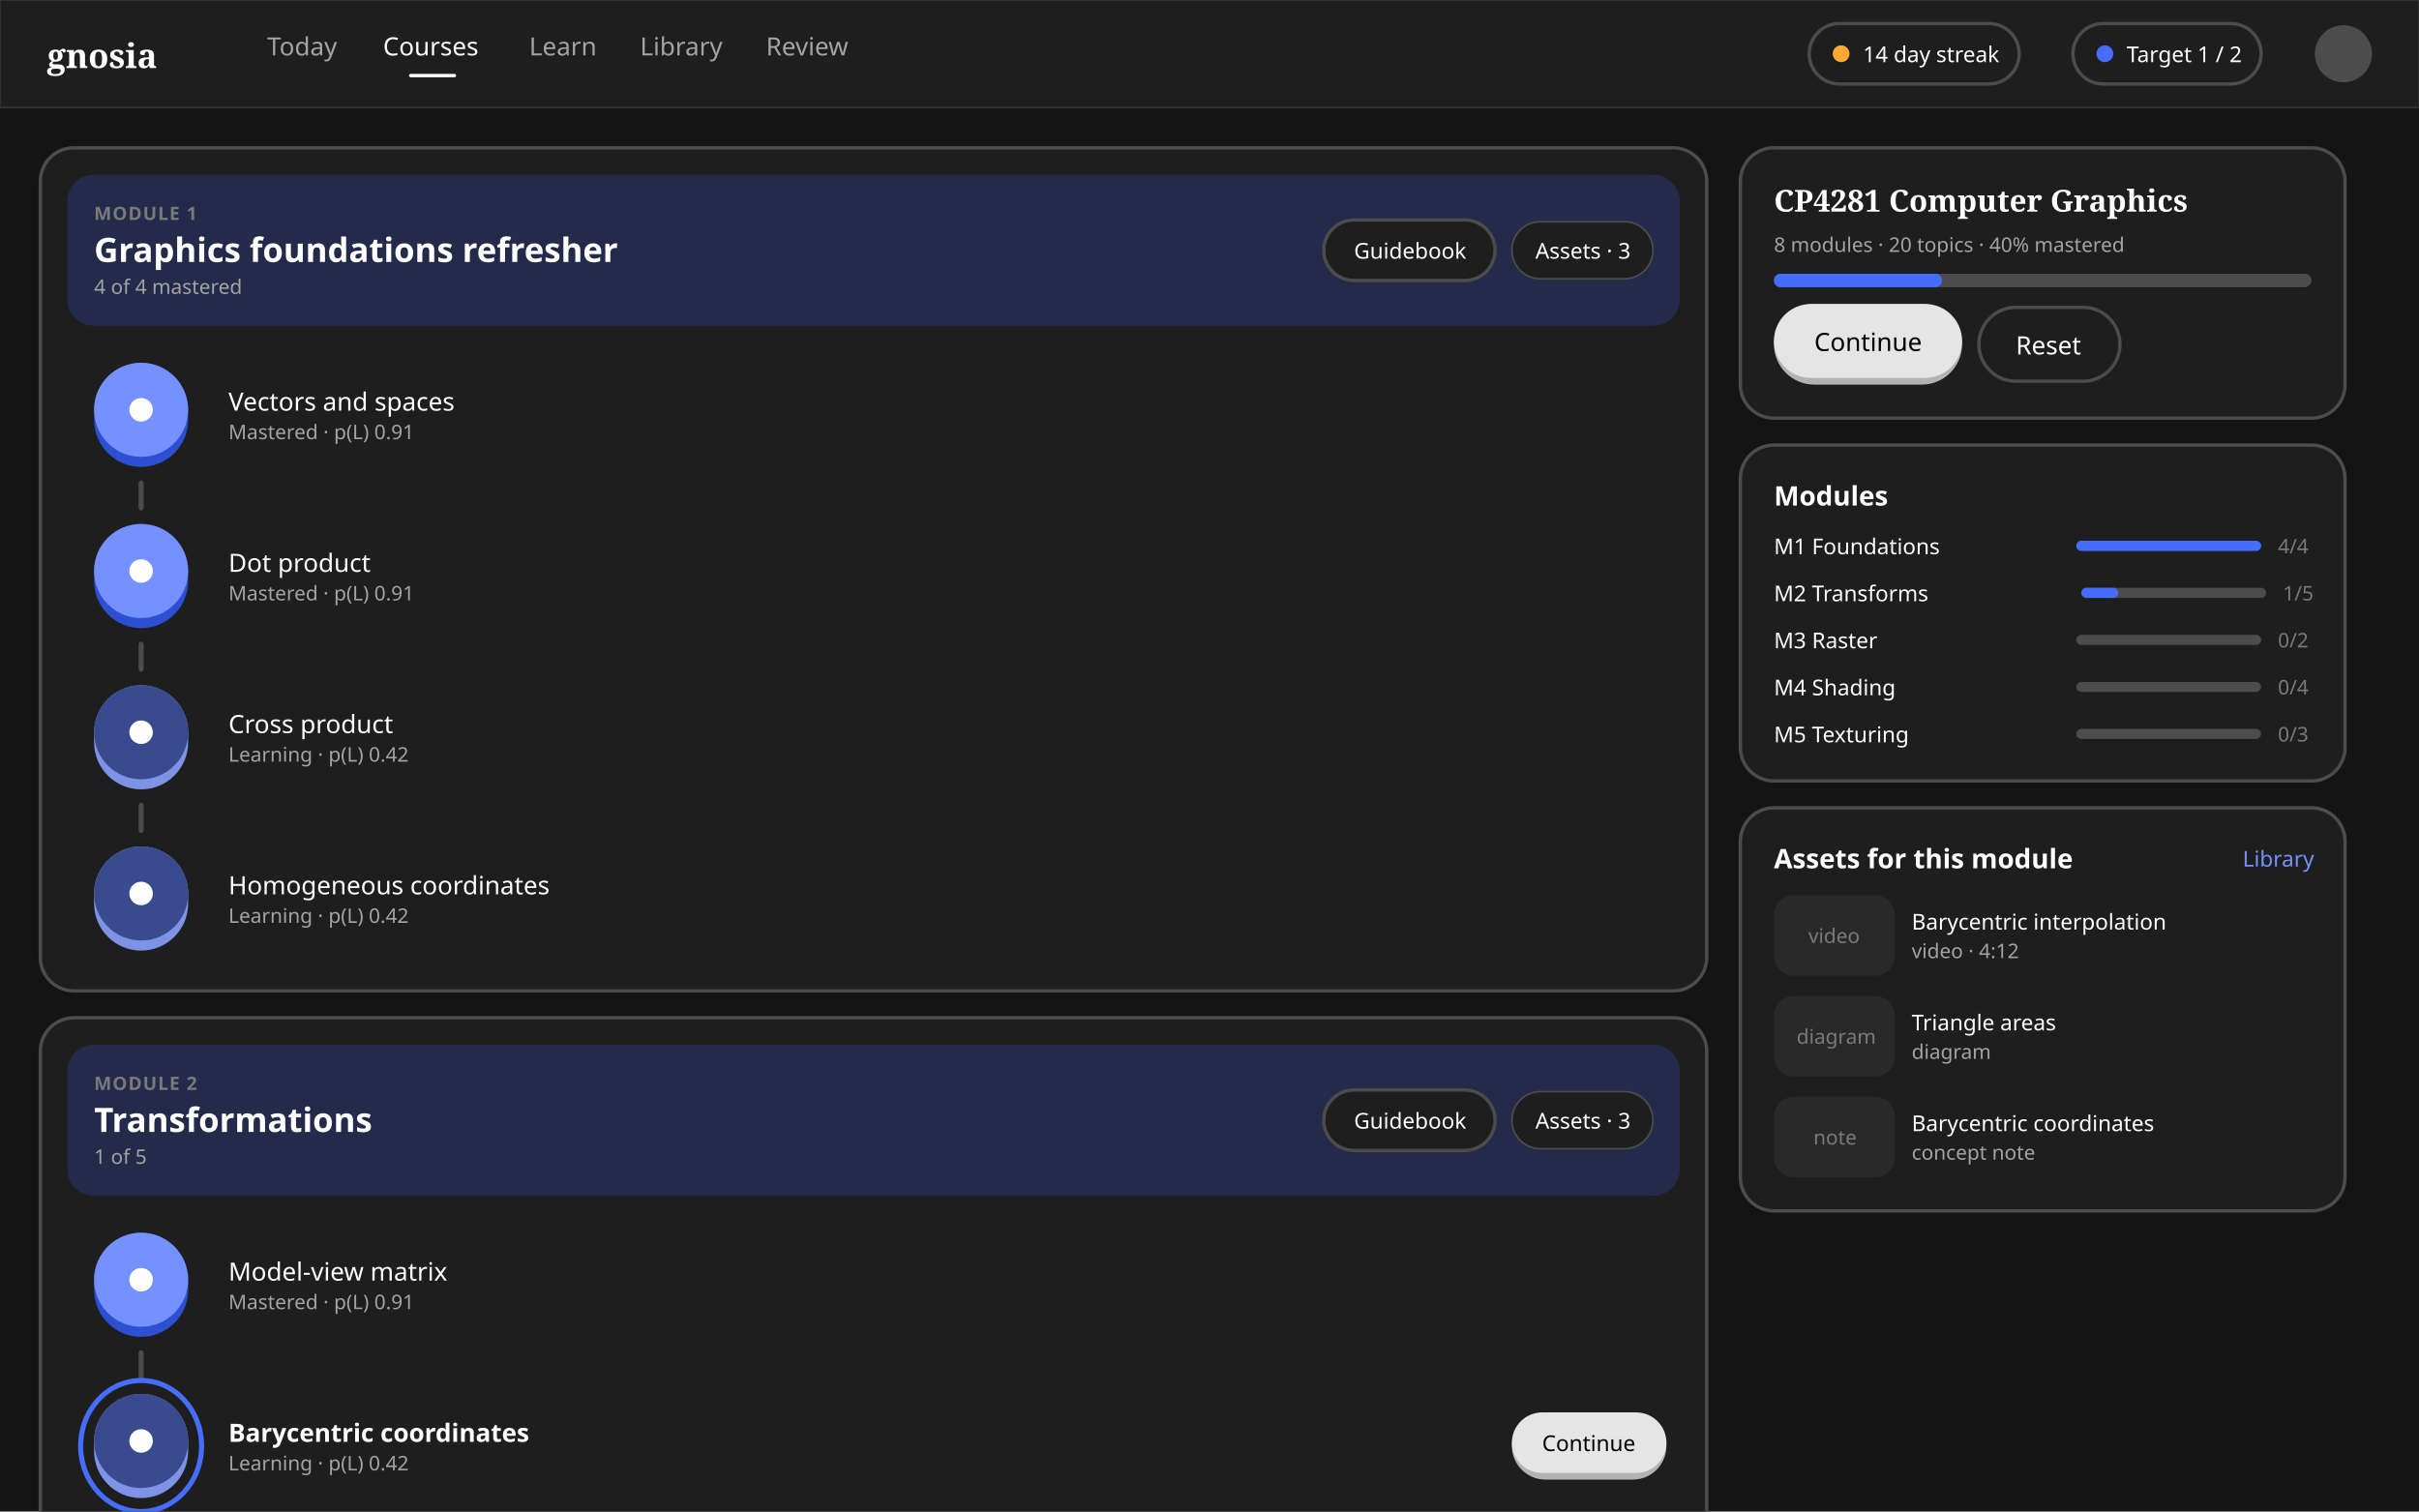
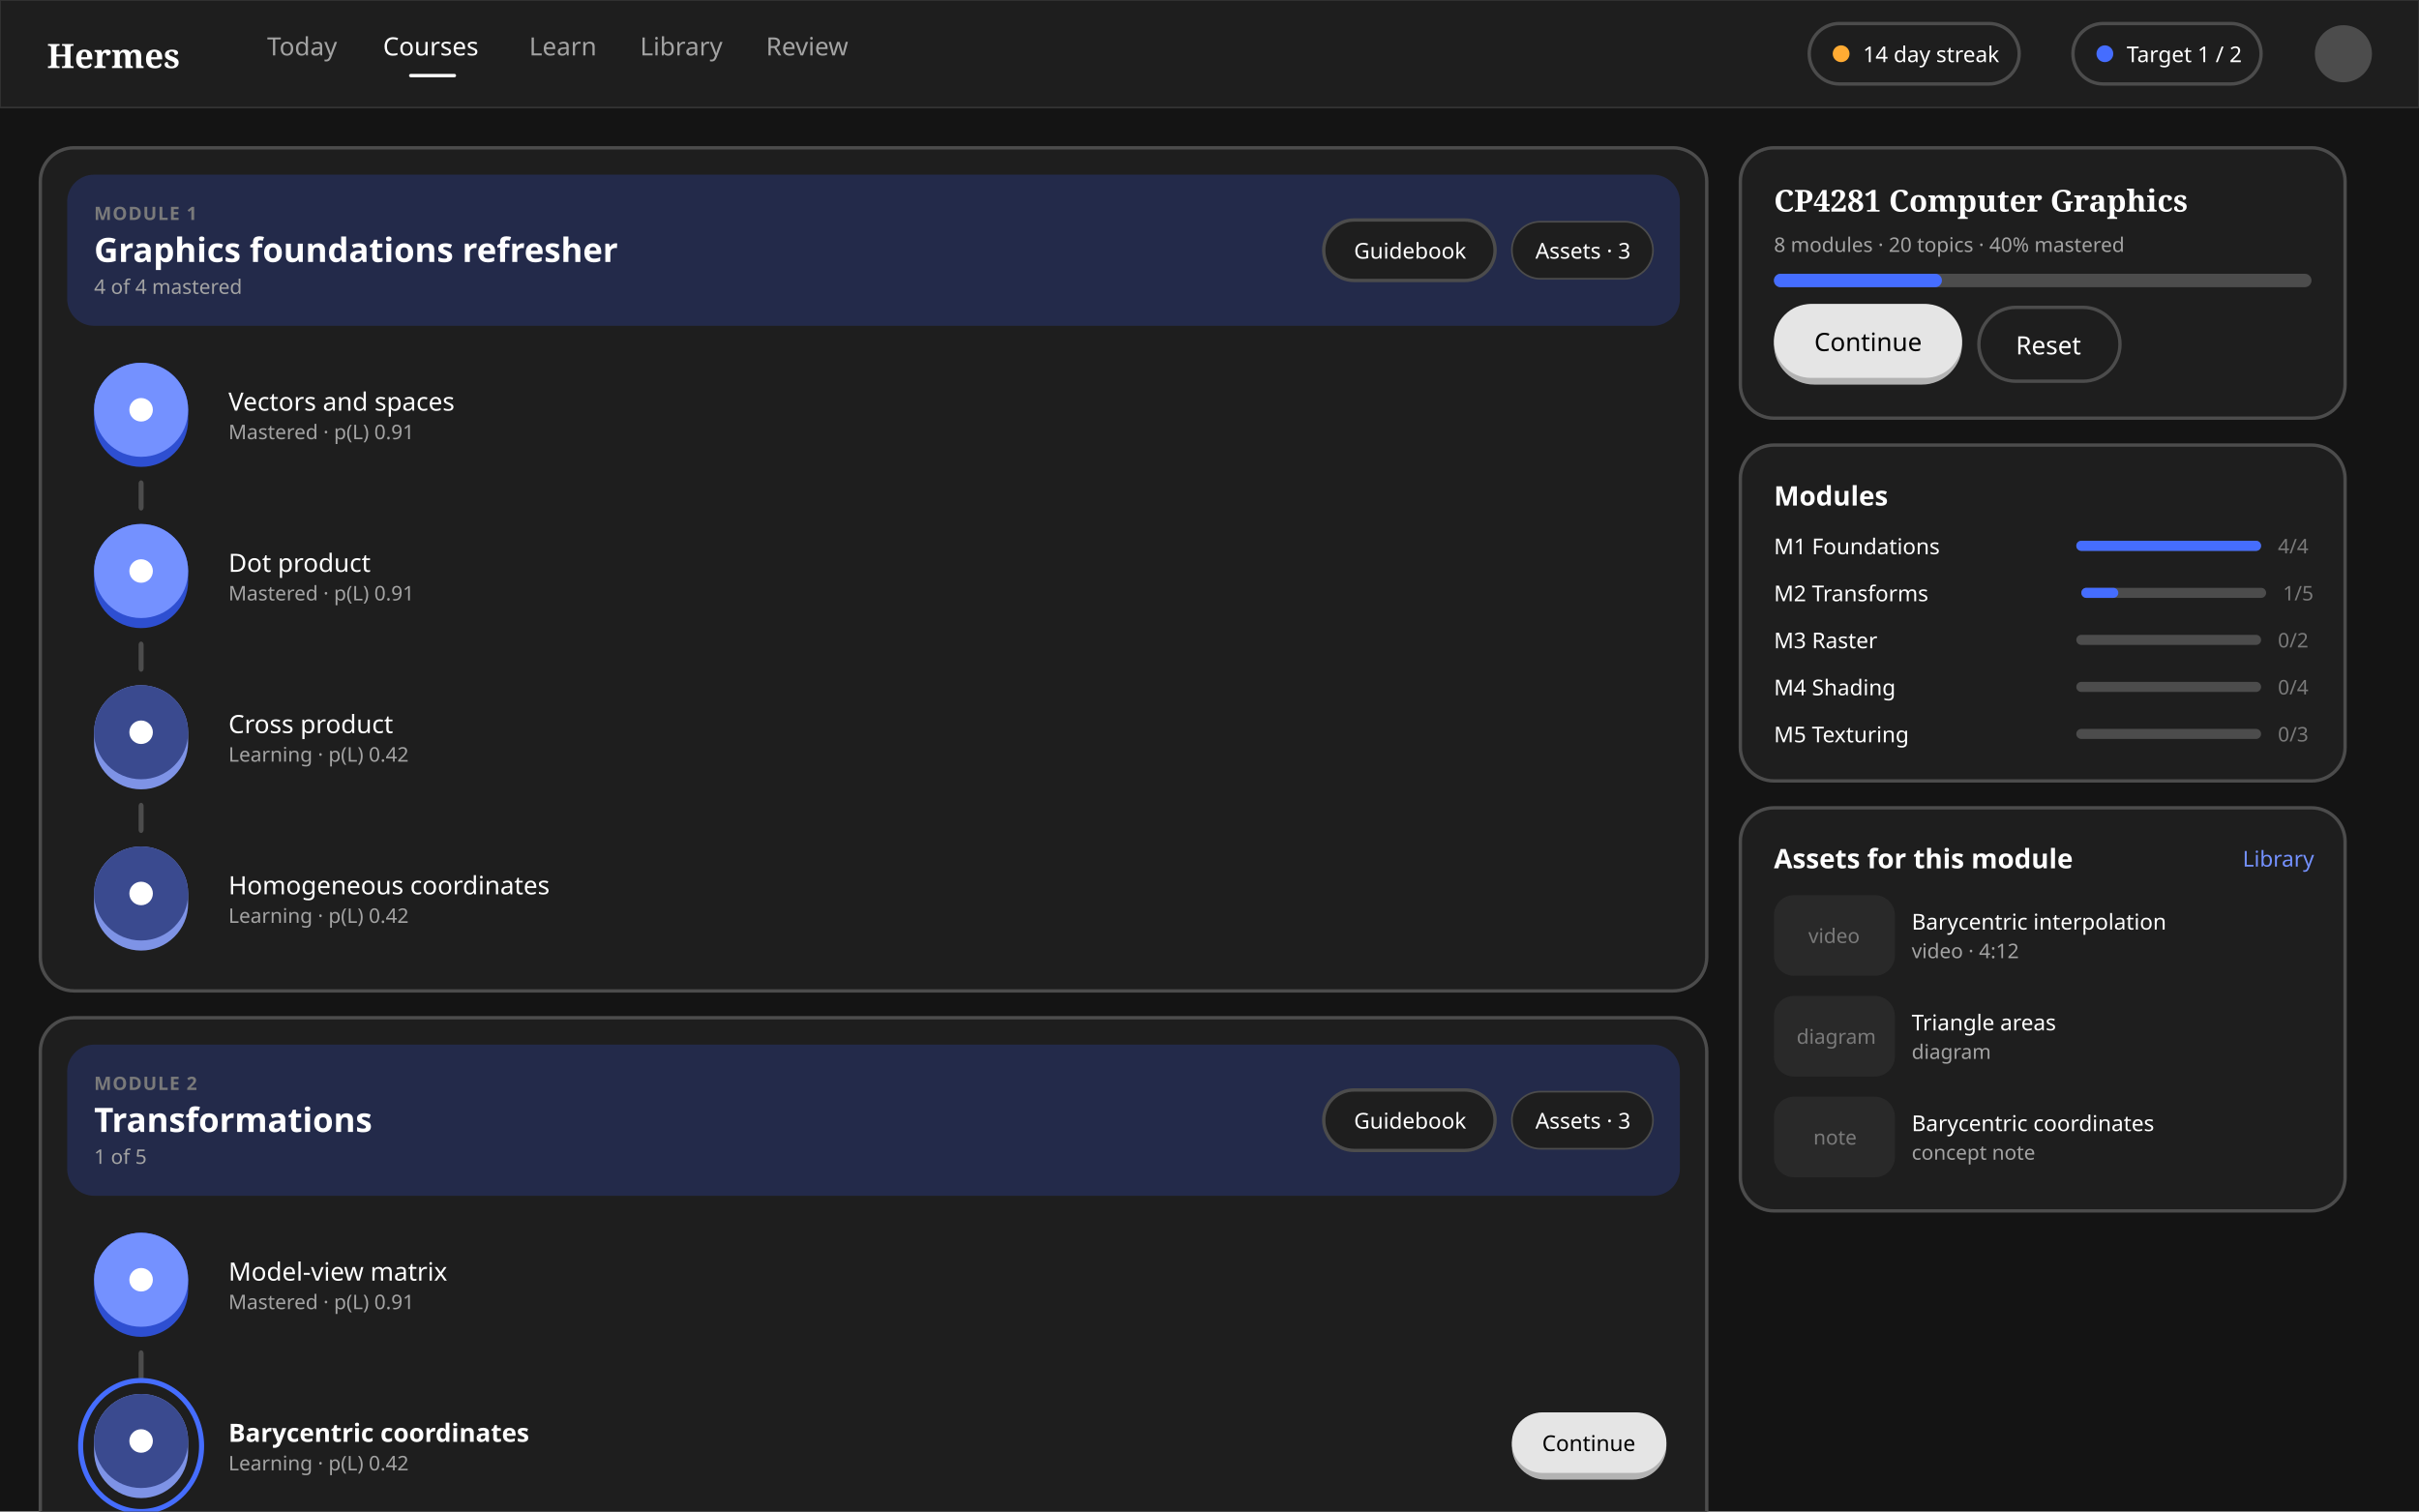
<svg xmlns="http://www.w3.org/2000/svg" width="1440" height="900" viewBox="0 0 1440 900">
  <defs>
    <clipPath id="clip0">
      <rect width="1440" height="900" />
    </clipPath>
  </defs>
  <g>
    <rect width="1440" height="900" fill="#141414" />
    <g clip-path="url(#clip0)">
      <g>
        <rect width="1440" height="64" fill="#1E1E1E" stroke="#333333" stroke-width="1" />
        <g transform="translate(28, 20.5)">
-           <text x="0" y="20" font-family="Georgia, serif" font-size="20" font-weight="700" fill="#FFFFFF">gnosia</text>
+           <text x="0" y="20" font-family="Georgia, serif" font-size="20" font-weight="700" fill="#FFFFFF">Hermes</text>
        </g>
        <g transform="translate(159, 18)">
          <g>
            <g>
              <text x="0" y="15" font-family="Figtree, Nunito, system-ui, sans-serif" font-size="15" font-weight="500" fill="#A3A3A3">Today</text>
            </g>
            <g transform="translate(6.5, 26)">
              <rect width="28" height="2" rx="1" ry="1" fill="#1E1E1E" />
            </g>
          </g>
          <g transform="translate(69, 0)">
            <g>
              <text x="0" y="15" font-family="Figtree, Nunito, system-ui, sans-serif" font-size="15" fill="#FFFFFF">Courses</text>
            </g>
            <g transform="translate(15.5, 26)">
              <rect width="28" height="2" rx="1" ry="1" fill="#FFFFFF" />
            </g>
          </g>
          <g transform="translate(156, 0)">
            <g>
              <text x="0" y="15" font-family="Figtree, Nunito, system-ui, sans-serif" font-size="15" font-weight="500" fill="#A3A3A3">Learn</text>
            </g>
            <g transform="translate(5, 26)">
              <rect width="28" height="2" rx="1" ry="1" fill="#1E1E1E" />
            </g>
          </g>
          <g transform="translate(222, 0)">
            <g>
              <text x="0" y="15" font-family="Figtree, Nunito, system-ui, sans-serif" font-size="15" font-weight="500" fill="#A3A3A3">Library</text>
            </g>
            <g transform="translate(9.5, 26)">
              <rect width="28" height="2" rx="1" ry="1" fill="#1E1E1E" />
            </g>
          </g>
          <g transform="translate(297, 0)">
            <g>
              <text x="0" y="15" font-family="Figtree, Nunito, system-ui, sans-serif" font-size="15" font-weight="500" fill="#A3A3A3">Review</text>
            </g>
            <g transform="translate(10.5, 26)">
              <rect width="28" height="2" rx="1" ry="1" fill="#1E1E1E" />
            </g>
          </g>
        </g>
        <g transform="translate(537, 32)" />
        <g transform="translate(1077, 14)">
          <rect width="125" height="36" rx="18" ry="18" fill="#1E1E1E" stroke="#4C4C4C" stroke-width="2" />
          <g transform="translate(14, 13)">
            <ellipse cx="5" cy="5" rx="5" ry="5" fill="#FFAB33" />
          </g>
          <g transform="translate(32, 10)">
            <text x="0" y="13" font-family="Figtree, Nunito, system-ui, sans-serif" font-size="13" fill="#FFFFFF">14 day streak</text>
          </g>
        </g>
        <g transform="translate(1234, 14)">
          <rect width="112" height="36" rx="18" ry="18" fill="#1E1E1E" stroke="#4C4C4C" stroke-width="2" />
          <g transform="translate(14, 13)">
            <ellipse cx="5" cy="5" rx="5" ry="5" fill="#456DFF" />
          </g>
          <g transform="translate(32, 10)">
            <text x="0" y="13" font-family="Figtree, Nunito, system-ui, sans-serif" font-size="13" fill="#FFFFFF">Target 1 / 2</text>
          </g>
        </g>
        <g transform="translate(1378, 15)">
          <ellipse cx="17" cy="17" rx="17" ry="17" fill="#4C4C4C" />
        </g>
      </g>
      <g transform="translate(0, 64)">
        <g transform="translate(24, 24)">
          <g>
            <g>
              <rect width="992" height="502" rx="20" ry="20" fill="#1E1E1E" stroke="#4C4C4C" stroke-width="2" />
              <g transform="translate(16, 16)">
                <rect width="960" height="90" rx="16" ry="16" fill="#232A4A" />
                <g transform="translate(16, 16)">
                  <g>
                    <text x="0" y="11" font-family="Figtree, Nunito, system-ui, sans-serif" font-size="11" font-weight="700" fill="#7A7A7A" letter-spacing="0.6">MODULE 1</text>
                  </g>
                  <g transform="translate(0, 16)">
                    <text x="0" y="20" font-family="Figtree, Nunito, system-ui, sans-serif" font-size="20" font-weight="700" fill="#FFFFFF">Graphics foundations refresher</text>
                  </g>
                  <g transform="translate(0, 43)">
                    <text x="0" y="12" font-family="Figtree, Nunito, system-ui, sans-serif" font-size="12" fill="#A3A3A3">4 of 4 mastered</text>
                  </g>
                </g>
                <g transform="translate(748, 27)">
                  <rect width="102" height="36" rx="18" ry="18" fill="#1E1E1E" stroke="#4C4C4C" stroke-width="2" />
                  <g transform="translate(18, 10)">
                    <text x="0" y="13" font-family="Figtree, Nunito, system-ui, sans-serif" font-size="13" fill="#FFFFFF">Guidebook</text>
                  </g>
                </g>
                <g transform="translate(860, 28)">
                  <rect width="84" height="34" rx="17" ry="17" fill="#1E1E1E" stroke="#4C4C4C" stroke-width="1" />
                  <g transform="translate(14, 9)">
                    <text x="0" y="13" font-family="Figtree, Nunito, system-ui, sans-serif" font-size="13" font-weight="500" fill="#FFFFFF">Assets · 3</text>
                  </g>
                </g>
              </g>
              <g transform="translate(16, 120)">
                <g transform="translate(8, 0)">
                  <g>
                    <g transform="translate(8, 8)">
                      <rect width="56" height="62" rx="28" ry="28" fill="#2E4FD1" />
                      <g>
                        <rect width="56" height="56" rx="28" ry="28" fill="#7491FF" />
                        <g transform="translate(21, 21)">
                          <ellipse cx="7" cy="7" rx="7" ry="7" fill="#FFFFFF" />
                        </g>
                      </g>
                    </g>
                    <g transform="translate(88, 21.5)">
                      <g>
                        <text x="0" y="15" font-family="Figtree, Nunito, system-ui, sans-serif" font-size="15" font-weight="500" fill="#FFFFFF">Vectors and spaces</text>
                      </g>
                      <g transform="translate(0, 20)">
                        <text x="0" y="12" font-family="Figtree, Nunito, system-ui, sans-serif" font-size="12" fill="#A3A3A3">Mastered · p(L) 0.91</text>
                      </g>
                    </g>
                  </g>
                  <g transform="translate(0, 78)">
                    <g transform="translate(34.5, 0)">
                      <rect width="3" height="18" rx="2" ry="2" fill="#4C4C4C" />
                    </g>
                  </g>
                </g>
                <g transform="translate(8, 96)">
                  <g>
                    <g transform="translate(8, 8)">
                      <rect width="56" height="62" rx="28" ry="28" fill="#2E4FD1" />
                      <g>
                        <rect width="56" height="56" rx="28" ry="28" fill="#7491FF" />
                        <g transform="translate(21, 21)">
                          <ellipse cx="7" cy="7" rx="7" ry="7" fill="#FFFFFF" />
                        </g>
                      </g>
                    </g>
                    <g transform="translate(88, 21.5)">
                      <g>
                        <text x="0" y="15" font-family="Figtree, Nunito, system-ui, sans-serif" font-size="15" font-weight="500" fill="#FFFFFF">Dot product</text>
                      </g>
                      <g transform="translate(0, 20)">
                        <text x="0" y="12" font-family="Figtree, Nunito, system-ui, sans-serif" font-size="12" fill="#A3A3A3">Mastered · p(L) 0.91</text>
                      </g>
                    </g>
                  </g>
                  <g transform="translate(0, 78)">
                    <g transform="translate(34.5, 0)">
                      <rect width="3" height="18" rx="2" ry="2" fill="#4C4C4C" />
                    </g>
                  </g>
                </g>
                <g transform="translate(8, 192)">
                  <g>
                    <g transform="translate(8, 8)">
                      <rect width="56" height="62" rx="28" ry="28" fill="#7E93E6" />
                      <g>
                        <rect width="56" height="56" rx="28" ry="28" fill="#3A4A8F" />
                        <g transform="translate(21, 21)">
                          <ellipse cx="7" cy="7" rx="7" ry="7" fill="#FFFFFF" />
                        </g>
                      </g>
                    </g>
                    <g transform="translate(88, 21.5)">
                      <g>
                        <text x="0" y="15" font-family="Figtree, Nunito, system-ui, sans-serif" font-size="15" font-weight="500" fill="#FFFFFF">Cross product</text>
                      </g>
                      <g transform="translate(0, 20)">
                        <text x="0" y="12" font-family="Figtree, Nunito, system-ui, sans-serif" font-size="12" fill="#A3A3A3">Learning · p(L) 0.42</text>
                      </g>
                    </g>
                  </g>
                  <g transform="translate(0, 78)">
                    <g transform="translate(34.5, 0)">
                      <rect width="3" height="18" rx="2" ry="2" fill="#4C4C4C" />
                    </g>
                  </g>
                </g>
                <g transform="translate(8, 288)">
                  <g>
                    <g transform="translate(8, 8)">
                      <rect width="56" height="62" rx="28" ry="28" fill="#7E93E6" />
                      <g>
                        <rect width="56" height="56" rx="28" ry="28" fill="#3A4A8F" />
                        <g transform="translate(21, 21)">
                          <ellipse cx="7" cy="7" rx="7" ry="7" fill="#FFFFFF" />
                        </g>
                      </g>
                    </g>
                    <g transform="translate(88, 21.5)">
                      <g>
                        <text x="0" y="15" font-family="Figtree, Nunito, system-ui, sans-serif" font-size="15" font-weight="500" fill="#FFFFFF">Homogeneous coordinates</text>
                      </g>
                      <g transform="translate(0, 20)">
                        <text x="0" y="12" font-family="Figtree, Nunito, system-ui, sans-serif" font-size="12" fill="#A3A3A3">Learning · p(L) 0.42</text>
                      </g>
                    </g>
                  </g>
                </g>
              </g>
            </g>
            <g transform="translate(0, 518)">
              <rect width="992" height="502" rx="20" ry="20" fill="#1E1E1E" stroke="#4C4C4C" stroke-width="2" />
              <g transform="translate(16, 16)">
                <rect width="960" height="90" rx="16" ry="16" fill="#232A4A" />
                <g transform="translate(16, 16)">
                  <g>
                    <text x="0" y="11" font-family="Figtree, Nunito, system-ui, sans-serif" font-size="11" font-weight="700" fill="#7A7A7A" letter-spacing="0.6">MODULE 2</text>
                  </g>
                  <g transform="translate(0, 16)">
                    <text x="0" y="20" font-family="Figtree, Nunito, system-ui, sans-serif" font-size="20" font-weight="700" fill="#FFFFFF">Transformations</text>
                  </g>
                  <g transform="translate(0, 43)">
                    <text x="0" y="12" font-family="Figtree, Nunito, system-ui, sans-serif" font-size="12" fill="#A3A3A3">1 of 5</text>
                  </g>
                </g>
                <g transform="translate(748, 27)">
                  <rect width="102" height="36" rx="18" ry="18" fill="#1E1E1E" stroke="#4C4C4C" stroke-width="2" />
                  <g transform="translate(18, 10)">
                    <text x="0" y="13" font-family="Figtree, Nunito, system-ui, sans-serif" font-size="13" fill="#FFFFFF">Guidebook</text>
                  </g>
                </g>
                <g transform="translate(860, 28)">
                  <rect width="84" height="34" rx="17" ry="17" fill="#1E1E1E" stroke="#4C4C4C" stroke-width="1" />
                  <g transform="translate(14, 9)">
                    <text x="0" y="13" font-family="Figtree, Nunito, system-ui, sans-serif" font-size="13" font-weight="500" fill="#FFFFFF">Assets · 3</text>
                  </g>
                </g>
              </g>
              <g transform="translate(16, 120)">
                <g transform="translate(8, 0)">
                  <g>
                    <g transform="translate(8, 8)">
                      <rect width="56" height="62" rx="28" ry="28" fill="#2E4FD1" />
                      <g>
                        <rect width="56" height="56" rx="28" ry="28" fill="#7491FF" />
                        <g transform="translate(21, 21)">
                          <ellipse cx="7" cy="7" rx="7" ry="7" fill="#FFFFFF" />
                        </g>
                      </g>
                    </g>
                    <g transform="translate(88, 21.5)">
                      <g>
                        <text x="0" y="15" font-family="Figtree, Nunito, system-ui, sans-serif" font-size="15" font-weight="500" fill="#FFFFFF">Model-view matrix</text>
                      </g>
                      <g transform="translate(0, 20)">
                        <text x="0" y="12" font-family="Figtree, Nunito, system-ui, sans-serif" font-size="12" fill="#A3A3A3">Mastered · p(L) 0.91</text>
                      </g>
                    </g>
                  </g>
                  <g transform="translate(0, 78)">
                    <g transform="translate(34.5, 0)">
                      <rect width="3" height="18" rx="2" ry="2" fill="#4C4C4C" />
                    </g>
                  </g>
                </g>
                <g transform="translate(8, 96)">
                  <g>
                    <g>
                      <rect width="72" height="78" rx="39" ry="39" fill="none" stroke="#456DFF" stroke-width="3" />
                      <g transform="translate(8, 8)">
                        <rect width="56" height="62" rx="28" ry="28" fill="#7E93E6" />
                        <g>
                          <rect width="56" height="56" rx="28" ry="28" fill="#3A4A8F" />
                          <g transform="translate(21, 21)">
                            <ellipse cx="7" cy="7" rx="7" ry="7" fill="#FFFFFF" />
                          </g>
                        </g>
                      </g>
                    </g>
                    <g transform="translate(88, 21.5)">
                      <g>
                        <text x="0" y="15" font-family="Figtree, Nunito, system-ui, sans-serif" font-size="15" font-weight="700" fill="#FFFFFF">Barycentric coordinates</text>
                      </g>
                      <g transform="translate(0, 20)">
                        <text x="0" y="12" font-family="Figtree, Nunito, system-ui, sans-serif" font-size="12" fill="#A3A3A3">Learning · p(L) 0.42</text>
                      </g>
                    </g>
                    <g transform="translate(852, 19)">
                      <rect width="92" height="40" rx="20" ry="20" fill="#B3B3B3" />
                      <g>
                        <rect width="92" height="36" rx="18" ry="18" fill="#E5E5E5" />
                        <g transform="translate(18, 10)">
                          <text x="0" y="13" font-family="Figtree, Nunito, system-ui, sans-serif" font-size="13" fill="#000000">Continue</text>
                        </g>
                      </g>
                    </g>
                  </g>
                  <g transform="translate(0, 78)">
                    <g transform="translate(34.5, 0)">
                      <rect width="3" height="18" rx="2" ry="2" fill="#4C4C4C" />
                    </g>
                  </g>
                </g>
                <g transform="translate(8, 192)">
                  <g>
                    <g transform="translate(8, 8)">
                      <rect width="56" height="62" rx="28" ry="28" fill="#0F0F0F" />
                      <g>
                        <rect width="56" height="56" rx="28" ry="28" fill="#4C4C4C" />
                        <g transform="translate(21, 21)">
                          <ellipse cx="7" cy="7" rx="7" ry="7" fill="#7A7A7A" />
                        </g>
                      </g>
                    </g>
                    <g transform="translate(88, 21.5)">
                      <g>
                        <text x="0" y="15" font-family="Figtree, Nunito, system-ui, sans-serif" font-size="15" font-weight="500" fill="#FFFFFF">Perspective divide</text>
                      </g>
                      <g transform="translate(0, 20)">
                        <text x="0" y="12" font-family="Figtree, Nunito, system-ui, sans-serif" font-size="12" fill="#A3A3A3">Not started</text>
                      </g>
                    </g>
                  </g>
                  <g transform="translate(0, 78)">
                    <g transform="translate(34.5, 0)">
                      <rect width="3" height="18" rx="2" ry="2" fill="#4C4C4C" />
                    </g>
                  </g>
                </g>
                <g transform="translate(8, 288)">
                  <g>
                    <g transform="translate(8, 8)">
                      <rect width="56" height="62" rx="28" ry="28" fill="#0F0F0F" />
                      <g>
                        <rect width="56" height="56" rx="28" ry="28" fill="#4C4C4C" />
                        <g transform="translate(21, 21)">
                          <ellipse cx="7" cy="7" rx="7" ry="7" fill="#7A7A7A" />
                        </g>
                      </g>
                    </g>
                    <g transform="translate(88, 21.5)">
                      <g>
                        <text x="0" y="15" font-family="Figtree, Nunito, system-ui, sans-serif" font-size="15" font-weight="500" fill="#FFFFFF">Viewport mapping</text>
                      </g>
                      <g transform="translate(0, 20)">
                        <text x="0" y="12" font-family="Figtree, Nunito, system-ui, sans-serif" font-size="12" fill="#A3A3A3">Not started</text>
                      </g>
                    </g>
                  </g>
                </g>
              </g>
            </g>
            <g transform="translate(0, 1036)">
              <rect width="992" height="310" rx="20" ry="20" fill="#1E1E1E" stroke="#4C4C4C" stroke-width="2" />
              <g transform="translate(16, 16)">
                <rect width="960" height="90" rx="16" ry="16" fill="#292929" />
                <g transform="translate(16, 16)">
                  <g>
                    <text x="0" y="11" font-family="Figtree, Nunito, system-ui, sans-serif" font-size="11" font-weight="700" fill="#7A7A7A" letter-spacing="0.6">MODULE 3</text>
                  </g>
                  <g transform="translate(0, 16)">
                    <text x="0" y="20" font-family="Figtree, Nunito, system-ui, sans-serif" font-size="20" font-weight="700" fill="#FFFFFF">Rasterisation</text>
                  </g>
                  <g transform="translate(0, 43)">
                    <text x="0" y="12" font-family="Figtree, Nunito, system-ui, sans-serif" font-size="12" fill="#A3A3A3">locked until Module 2</text>
                  </g>
                </g>
                <g transform="translate(748, 27)">
                  <rect width="102" height="36" rx="18" ry="18" fill="#1E1E1E" stroke="#4C4C4C" stroke-width="2" />
                  <g transform="translate(18, 10)">
                    <text x="0" y="13" font-family="Figtree, Nunito, system-ui, sans-serif" font-size="13" fill="#FFFFFF">Guidebook</text>
                  </g>
                </g>
                <g transform="translate(860, 28)">
                  <rect width="84" height="34" rx="17" ry="17" fill="#1E1E1E" stroke="#4C4C4C" stroke-width="1" />
                  <g transform="translate(14, 9)">
                    <text x="0" y="13" font-family="Figtree, Nunito, system-ui, sans-serif" font-size="13" font-weight="500" fill="#FFFFFF">Assets · 3</text>
                  </g>
                </g>
              </g>
              <g transform="translate(16, 120)">
                <g transform="translate(8, 0)">
                  <g>
                    <g transform="translate(8, 8)">
                      <rect width="56" height="62" rx="28" ry="28" fill="#0F0F0F" />
                      <g>
                        <rect width="56" height="56" rx="28" ry="28" fill="#4C4C4C" />
                        <g transform="translate(21, 21)">
                          <ellipse cx="7" cy="7" rx="7" ry="7" fill="#7A7A7A" />
                        </g>
                      </g>
                    </g>
                    <g transform="translate(88, 21.5)">
                      <g>
                        <text x="0" y="15" font-family="Figtree, Nunito, system-ui, sans-serif" font-size="15" font-weight="500" fill="#FFFFFF">Scan conversion</text>
                      </g>
                      <g transform="translate(0, 20)">
                        <text x="0" y="12" font-family="Figtree, Nunito, system-ui, sans-serif" font-size="12" fill="#A3A3A3">Not started</text>
                      </g>
                    </g>
                  </g>
                  <g transform="translate(0, 78)">
                    <g transform="translate(34.5, 0)">
                      <rect width="3" height="18" rx="2" ry="2" fill="#4C4C4C" />
                    </g>
                  </g>
                </g>
                <g transform="translate(8, 96)">
                  <g>
                    <g transform="translate(8, 8)">
                      <rect width="56" height="62" rx="28" ry="28" fill="#0F0F0F" />
                      <g>
                        <rect width="56" height="56" rx="28" ry="28" fill="#4C4C4C" />
                        <g transform="translate(21, 21)">
                          <ellipse cx="7" cy="7" rx="7" ry="7" fill="#7A7A7A" />
                        </g>
                      </g>
                    </g>
                    <g transform="translate(88, 21.5)">
                      <g>
                        <text x="0" y="15" font-family="Figtree, Nunito, system-ui, sans-serif" font-size="15" font-weight="500" fill="#FFFFFF">Z-buffer</text>
                      </g>
                      <g transform="translate(0, 20)">
                        <text x="0" y="12" font-family="Figtree, Nunito, system-ui, sans-serif" font-size="12" fill="#A3A3A3">Not started</text>
                      </g>
                    </g>
                  </g>
                </g>
              </g>
            </g>
          </g>
        </g>
        <g transform="translate(1036, 24)">
          <g>
            <rect width="360" height="161" rx="20" ry="20" fill="#1E1E1E" stroke="#4C4C4C" stroke-width="2" />
            <g transform="translate(20, 20)">
              <text x="0" y="18" font-family="Georgia, serif" font-size="18" font-weight="700" fill="#FFFFFF">CP4281 Computer Graphics</text>
            </g>
            <g transform="translate(20, 50)">
              <text x="0" y="12" font-family="Figtree, Nunito, system-ui, sans-serif" font-size="12" fill="#A3A3A3">8 modules · 20 topics · 40% mastered</text>
            </g>
            <g transform="translate(20, 75)">
              <rect width="320" height="8" rx="4" ry="4" fill="#4C4C4C" />
              <rect width="100" height="8" rx="4" ry="4" fill="#456DFF" />
            </g>
            <g transform="translate(20, 93)">
              <g>
                <rect width="112" height="48" rx="24" ry="24" fill="#B3B3B3" />
                <g>
                  <rect width="112" height="44" rx="22" ry="22" fill="#E5E5E5" />
                  <g transform="translate(24, 13)">
                    <text x="0" y="15" font-family="Figtree, Nunito, system-ui, sans-serif" font-size="15" fill="#000000">Continue</text>
                  </g>
                </g>
              </g>
              <g transform="translate(122, 2)">
                <rect width="84" height="44" rx="22" ry="22" fill="#1E1E1E" stroke="#4C4C4C" stroke-width="2" />
                <g transform="translate(22, 13)">
                  <text x="0" y="15" font-family="Figtree, Nunito, system-ui, sans-serif" font-size="15" fill="#FFFFFF">Reset</text>
                </g>
              </g>
            </g>
          </g>
          <g transform="translate(0, 177)">
            <rect width="360" height="200" rx="20" ry="20" fill="#1E1E1E" stroke="#4C4C4C" stroke-width="2" />
            <g transform="translate(20, 20)">
              <g>
                <text x="0" y="16" font-family="Figtree, Nunito, system-ui, sans-serif" font-size="16" font-weight="700" fill="#FFFFFF">Modules</text>
              </g>
            </g>
            <g transform="translate(20, 52)">
              <g>
                <text x="0" y="13" font-family="Figtree, Nunito, system-ui, sans-serif" font-size="13" fill="#FFFFFF">M1 Foundations</text>
              </g>
              <g transform="translate(180, 5)">
                <rect width="110" height="6" rx="3" ry="3" fill="#4C4C4C" />
                <rect width="110" height="6" rx="3" ry="3" fill="#456DFF" />
              </g>
              <g transform="translate(300, 0.5)">
                <text x="0" y="12" font-family="Figtree, Nunito, system-ui, sans-serif" font-size="12" fill="#7A7A7A">4/4</text>
              </g>
            </g>
            <g transform="translate(20, 80)">
              <g>
                <text x="0" y="13" font-family="Figtree, Nunito, system-ui, sans-serif" font-size="13" fill="#FFFFFF">M2 Transforms</text>
              </g>
              <g transform="translate(183, 5)">
                <rect width="110" height="6" rx="3" ry="3" fill="#4C4C4C" />
                <rect width="22" height="6" rx="3" ry="3" fill="#456DFF" />
              </g>
              <g transform="translate(303, 0.5)">
                <text x="0" y="12" font-family="Figtree, Nunito, system-ui, sans-serif" font-size="12" fill="#7A7A7A">1/5</text>
              </g>
            </g>
            <g transform="translate(20, 108)">
              <g>
                <text x="0" y="13" font-family="Figtree, Nunito, system-ui, sans-serif" font-size="13" fill="#FFFFFF">M3 Raster</text>
              </g>
              <g transform="translate(180, 5)">
                <rect width="110" height="6" rx="3" ry="3" fill="#4C4C4C" />
                <rect width="0" height="6" rx="3" ry="3" fill="#456DFF" />
              </g>
              <g transform="translate(300, 0.5)">
                <text x="0" y="12" font-family="Figtree, Nunito, system-ui, sans-serif" font-size="12" fill="#7A7A7A">0/2</text>
              </g>
            </g>
            <g transform="translate(20, 136)">
              <g>
                <text x="0" y="13" font-family="Figtree, Nunito, system-ui, sans-serif" font-size="13" fill="#FFFFFF">M4 Shading</text>
              </g>
              <g transform="translate(180, 5)">
                <rect width="110" height="6" rx="3" ry="3" fill="#4C4C4C" />
                <rect width="0" height="6" rx="3" ry="3" fill="#456DFF" />
              </g>
              <g transform="translate(300, 0.5)">
                <text x="0" y="12" font-family="Figtree, Nunito, system-ui, sans-serif" font-size="12" fill="#7A7A7A">0/4</text>
              </g>
            </g>
            <g transform="translate(20, 164)">
              <g>
                <text x="0" y="13" font-family="Figtree, Nunito, system-ui, sans-serif" font-size="13" fill="#FFFFFF">M5 Texturing</text>
              </g>
              <g transform="translate(180, 5)">
                <rect width="110" height="6" rx="3" ry="3" fill="#4C4C4C" />
                <rect width="0" height="6" rx="3" ry="3" fill="#456DFF" />
              </g>
              <g transform="translate(300, 0.5)">
                <text x="0" y="12" font-family="Figtree, Nunito, system-ui, sans-serif" font-size="12" fill="#7A7A7A">0/3</text>
              </g>
            </g>
          </g>
          <g transform="translate(0, 393)">
            <rect width="360" height="240" rx="20" ry="20" fill="#1E1E1E" stroke="#4C4C4C" stroke-width="2" />
            <g transform="translate(20, 20)">
              <g>
                <text x="0" y="16" font-family="Figtree, Nunito, system-ui, sans-serif" font-size="16" font-weight="700" fill="#FFFFFF">Assets for this module</text>
              </g>
              <g transform="translate(279, 2)">
                <text x="0" y="13" font-family="Figtree, Nunito, system-ui, sans-serif" font-size="13" font-weight="500" fill="#7491FF">Library</text>
              </g>
            </g>
            <g transform="translate(20, 52)">
              <g>
                <rect width="72" height="48" rx="12" ry="12" fill="#292929" />
                <g transform="translate(20.5, 16.5)">
                  <text x="0" y="12" font-family="Figtree, Nunito, system-ui, sans-serif" font-size="12" fill="#7A7A7A">video</text>
                </g>
              </g>
              <g transform="translate(82, 7.5)">
                <g>
                  <text x="0" y="13" font-family="Figtree, Nunito, system-ui, sans-serif" font-size="13" font-weight="500" fill="#FFFFFF">Barycentric interpolation</text>
                </g>
                <g transform="translate(0, 18)">
                  <text x="0" y="12" font-family="Figtree, Nunito, system-ui, sans-serif" font-size="12" fill="#A3A3A3">video · 4:12</text>
                </g>
              </g>
            </g>
            <g transform="translate(20, 112)">
              <g>
                <rect width="72" height="48" rx="12" ry="12" fill="#292929" />
                <g transform="translate(13.5, 16.5)">
                  <text x="0" y="12" font-family="Figtree, Nunito, system-ui, sans-serif" font-size="12" fill="#7A7A7A">diagram</text>
                </g>
              </g>
              <g transform="translate(82, 7.5)">
                <g>
                  <text x="0" y="13" font-family="Figtree, Nunito, system-ui, sans-serif" font-size="13" font-weight="500" fill="#FFFFFF">Triangle areas</text>
                </g>
                <g transform="translate(0, 18)">
                  <text x="0" y="12" font-family="Figtree, Nunito, system-ui, sans-serif" font-size="12" fill="#A3A3A3">diagram</text>
                </g>
              </g>
            </g>
            <g transform="translate(20, 172)">
              <g>
                <rect width="72" height="48" rx="12" ry="12" fill="#292929" />
                <g transform="translate(23.5, 16.5)">
                  <text x="0" y="12" font-family="Figtree, Nunito, system-ui, sans-serif" font-size="12" fill="#7A7A7A">note</text>
                </g>
              </g>
              <g transform="translate(82, 7.5)">
                <g>
                  <text x="0" y="13" font-family="Figtree, Nunito, system-ui, sans-serif" font-size="13" font-weight="500" fill="#FFFFFF">Barycentric coordinates</text>
                </g>
                <g transform="translate(0, 18)">
                  <text x="0" y="12" font-family="Figtree, Nunito, system-ui, sans-serif" font-size="12" fill="#A3A3A3">concept note</text>
                </g>
              </g>
            </g>
          </g>
        </g>
      </g>
    </g>
  </g>
</svg>
